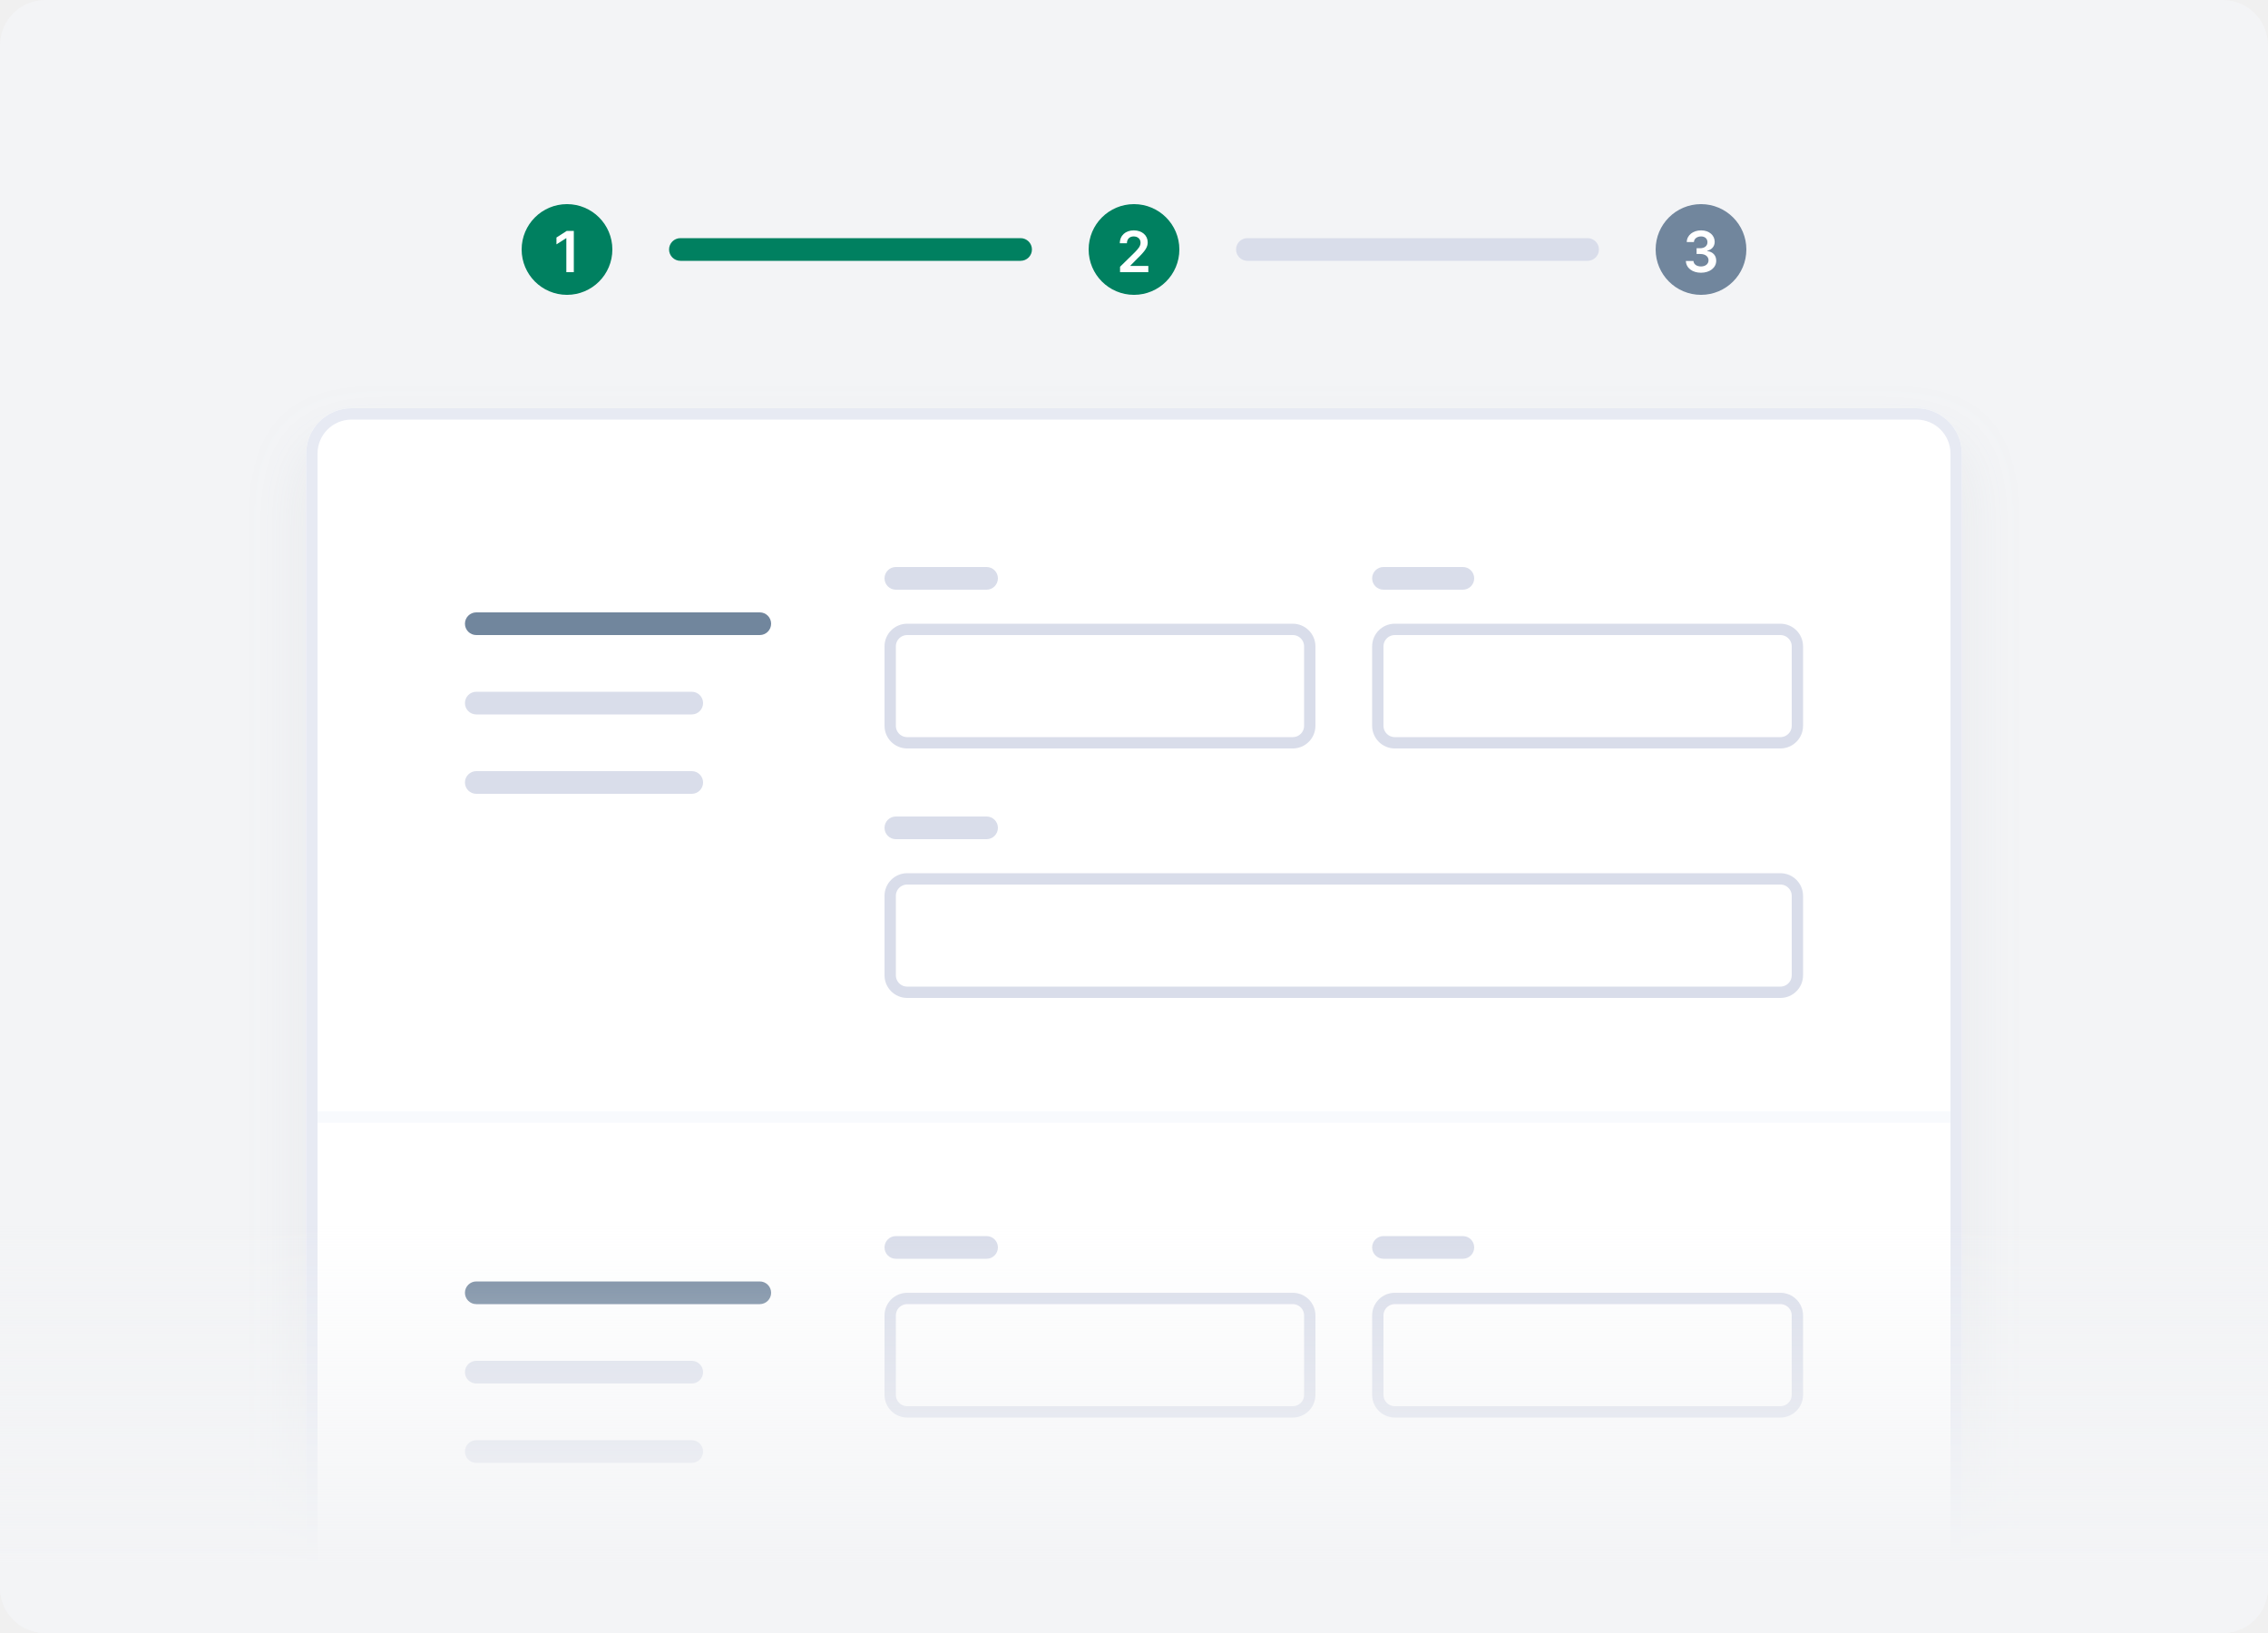
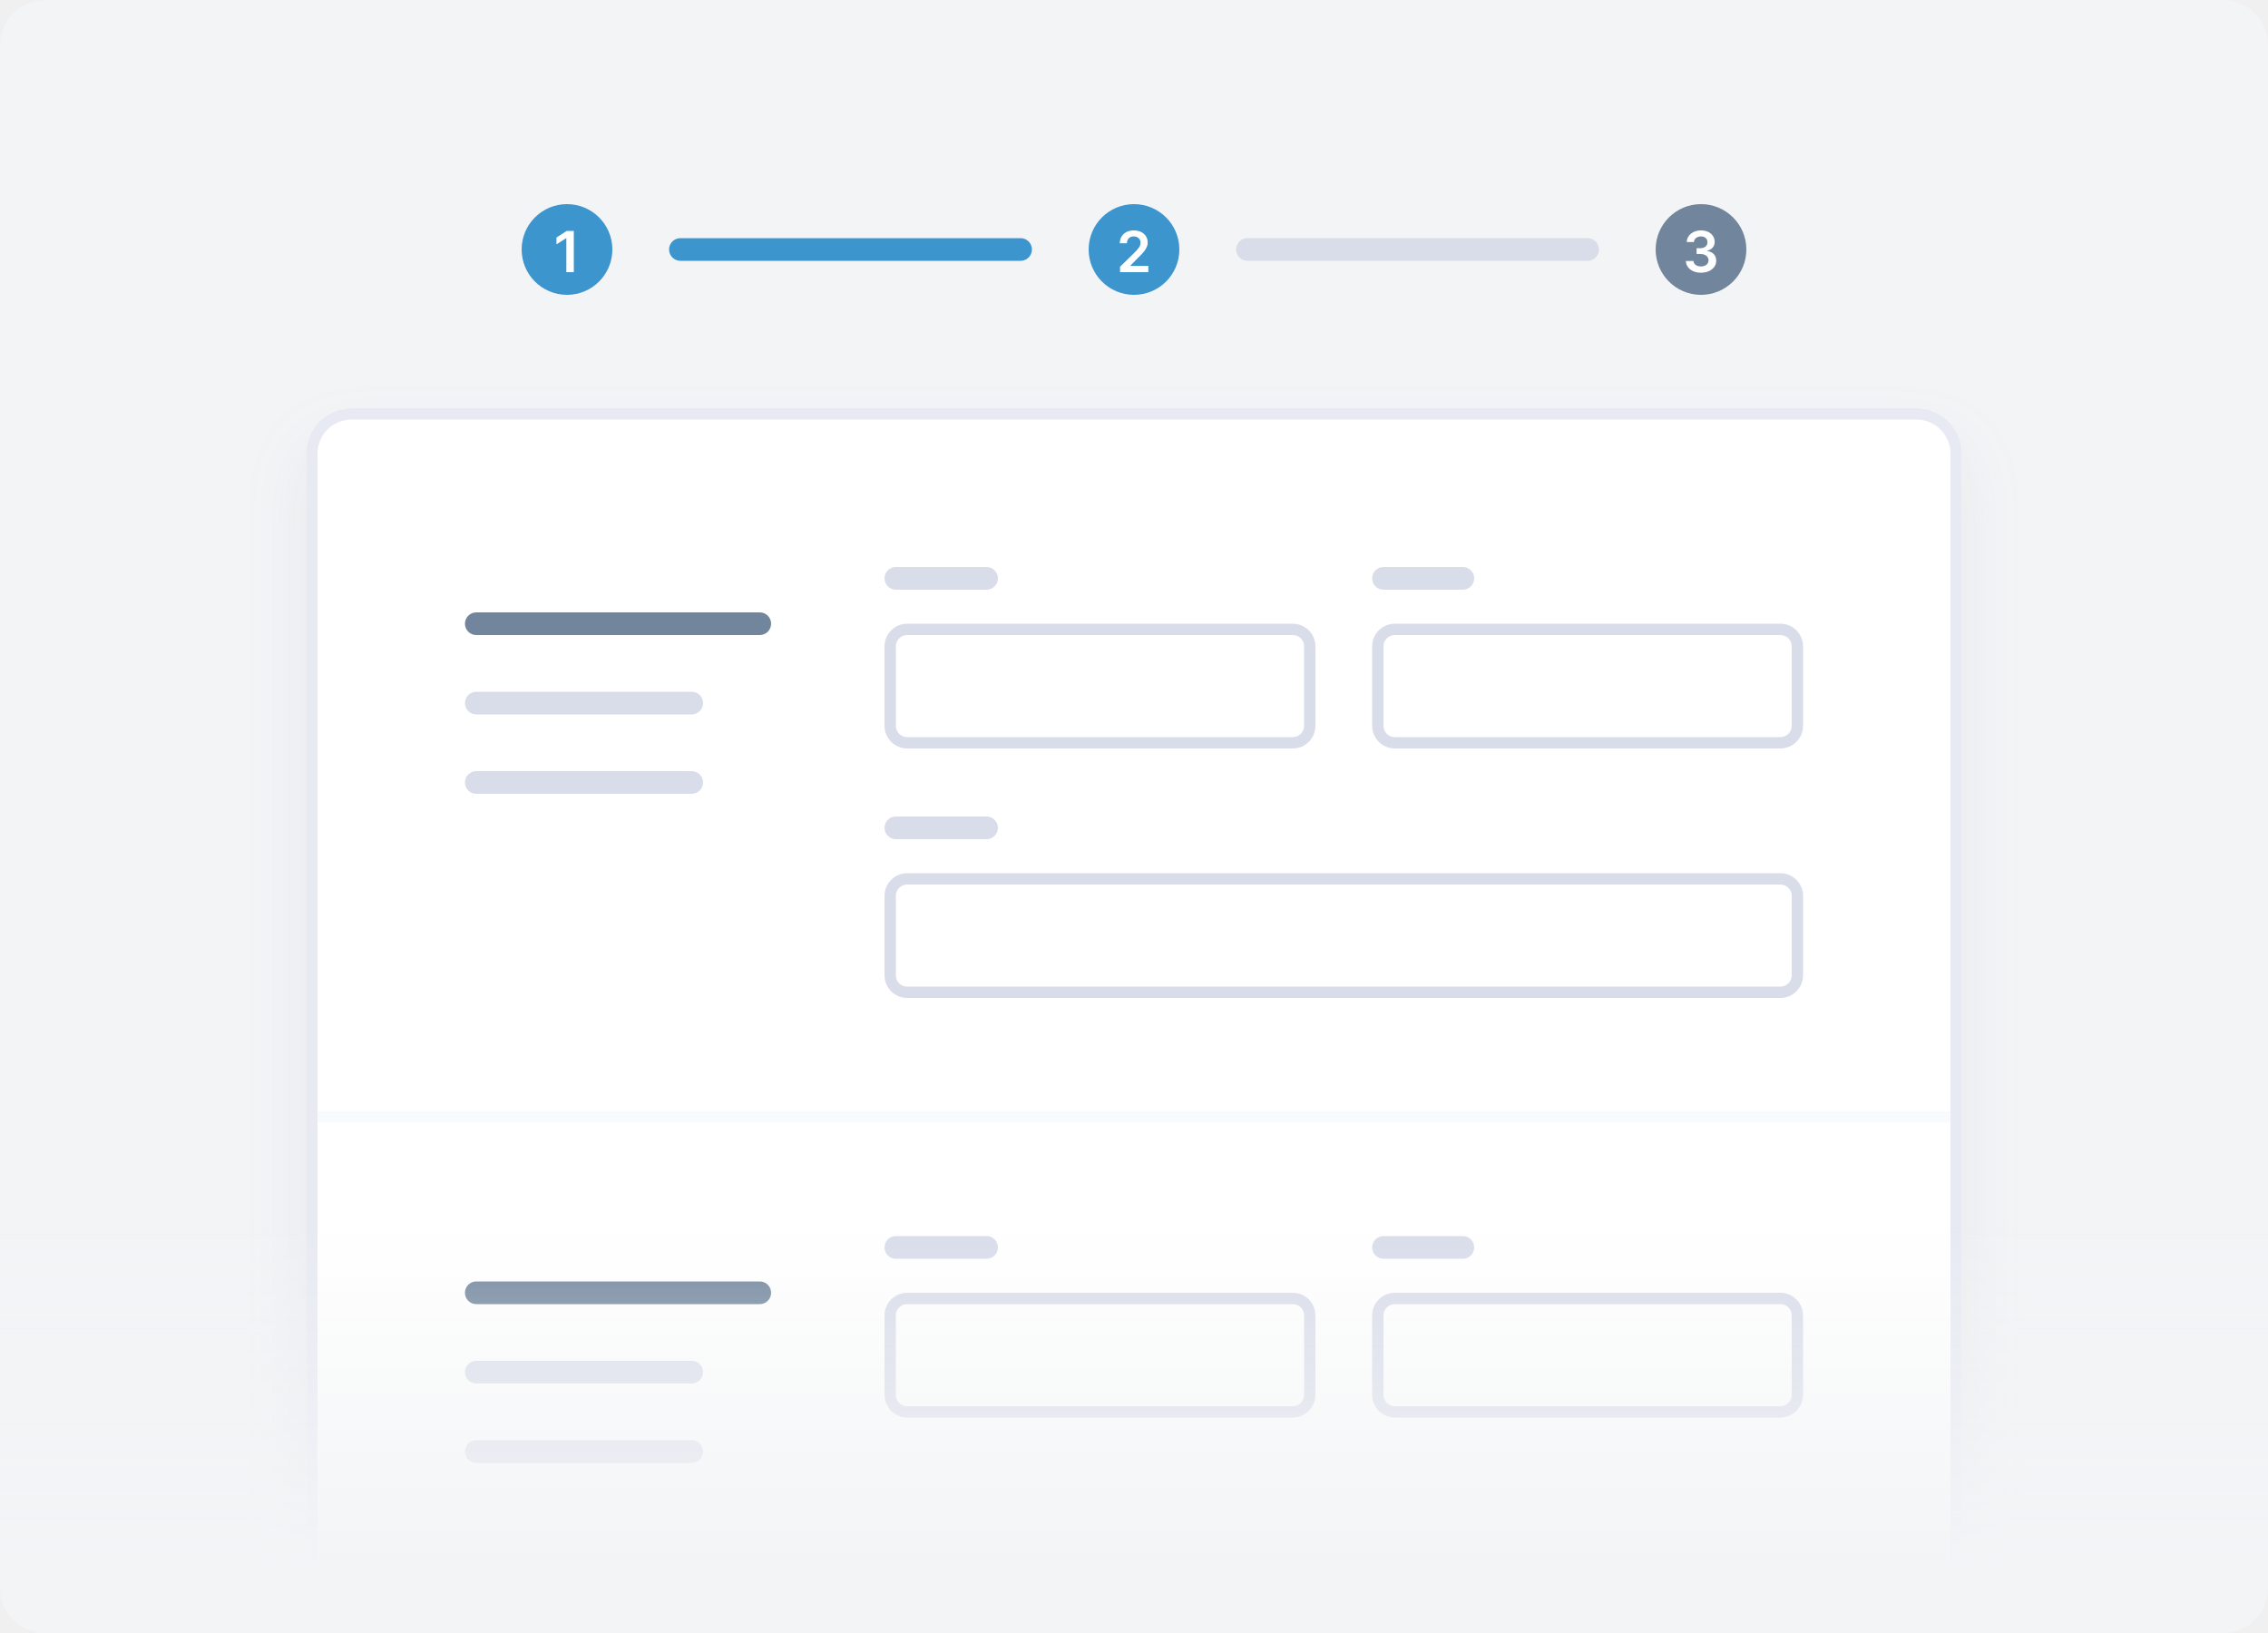
<svg xmlns="http://www.w3.org/2000/svg" width="200" height="144" viewBox="0 0 200 144" fill="none">
  <g clip-path="url(#clip0)">
    <path d="M196 0H4C1.791 0 0 1.791 0 4V140C0 142.209 1.791 144 4 144H196C198.209 144 200 142.209 200 140V4C200 1.791 198.209 0 196 0Z" fill="#F3F4F6" />
    <g filter="url(#filter0_d)">
      <path d="M27 40C27 37.791 28.791 36 31 36H169C171.209 36 173 37.791 173 40V144H27V40Z" fill="white" />
      <path d="M31 36.5H169C170.933 36.5 172.5 38.067 172.5 40V143.5H27.5V40C27.5 38.067 29.067 36.5 31 36.5Z" stroke="#E7EAF3" />
    </g>
    <rect x="78" y="50" width="10" height="2" rx="1" fill="#D9DDEA" />
    <rect x="78" y="72" width="10" height="2" rx="1" fill="#D9DDEA" />
    <rect x="121" y="50" width="9" height="2" rx="1" fill="#D9DDEA" />
    <rect x="78.5" y="55.5" width="37" height="10" rx="1.5" stroke="#D9DDEA" />
    <rect x="78.5" y="77.5" width="80" height="10" rx="1.5" stroke="#D9DDEA" />
    <rect x="121.5" y="55.5" width="37" height="10" rx="1.5" stroke="#D9DDEA" />
    <rect x="41" y="61" width="21" height="2" rx="1" fill="#D9DDEA" />
    <rect x="41" y="54" width="27" height="2" rx="1" fill="#71869D" />
    <rect x="41" y="68" width="21" height="2" rx="1" fill="#D9DDEA" />
    <rect x="78" y="109" width="10" height="2" rx="1" fill="#D9DDEA" />
    <rect x="121" y="109" width="9" height="2" rx="1" fill="#D9DDEA" />
    <rect x="78.5" y="114.5" width="37" height="10" rx="1.5" stroke="#D9DDEA" />
    <rect x="121.5" y="114.5" width="37" height="10" rx="1.5" stroke="#D9DDEA" />
    <rect x="41" y="120" width="21" height="2" rx="1" fill="#D9DDEA" />
    <rect x="41" y="113" width="27" height="2" rx="1" fill="#71869D" />
    <rect x="41" y="127" width="21" height="2" rx="1" fill="#D9DDEA" />
    <rect x="28" y="98" width="144" height="1" fill="#F8FAFD" />
    <path d="M0 104H200V140C200 142.209 198.209 144 196 144H4C1.791 144 0 142.209 0 140V104Z" fill="url(#paint0_linear)" />
-     <rect x="59" y="21" width="32" height="2" rx="1" fill="#008060" />
-     <circle cx="50" cy="22" r="4" fill="#008060" />
+     <rect x="59" y="21" width="32" height="2" rx="1" fill="#3D95CE" />
+     <circle cx="50" cy="22" r="4" fill="#3D95CE" />
    <rect x="109" y="21" width="32" height="2" rx="1" fill="#D9DDEA" />
-     <circle cx="100" cy="22" r="4" fill="#008060" />
+     <circle cx="100" cy="22" r="4" fill="#3D95CE" />
    <circle cx="150" cy="22" r="4" fill="#71869D" />
    <path d="M50.601 20.364H49.974L49.071 20.944V21.548L49.921 21.005H49.942V24H50.601V20.364Z" fill="white" />
    <path d="M98.77 24H101.263V23.45H99.68V23.425L100.306 22.787C101.013 22.109 101.208 21.779 101.208 21.369C101.208 20.76 100.713 20.314 99.981 20.314C99.26 20.314 98.749 20.761 98.749 21.452H99.376C99.376 21.081 99.61 20.848 99.972 20.848C100.319 20.848 100.576 21.06 100.576 21.402C100.576 21.706 100.392 21.923 100.033 22.287L98.77 23.524V24Z" fill="white" />
    <path d="M150 24.05C150.777 24.05 151.344 23.604 151.342 22.99C151.344 22.535 151.06 22.209 150.55 22.136V22.107C150.944 22.022 151.209 21.729 151.207 21.321C151.209 20.767 150.737 20.314 150.01 20.314C149.304 20.314 148.757 20.735 148.743 21.344H149.377C149.387 21.038 149.671 20.848 150.007 20.848C150.346 20.848 150.572 21.054 150.57 21.36C150.572 21.678 150.309 21.889 149.932 21.889H149.611V22.397H149.932C150.392 22.397 150.666 22.628 150.664 22.956C150.666 23.277 150.387 23.497 149.998 23.497C149.632 23.497 149.35 23.308 149.334 23.011H148.666C148.684 23.625 149.233 24.05 150 24.05Z" fill="white" />
  </g>
  <defs>
    <filter id="filter0_d" x="22" y="34" width="156" height="118" filterUnits="userSpaceOnUse" color-interpolation-filters="sRGB">
      <feFlood flood-opacity="0" result="BackgroundImageFix" />
      <feColorMatrix in="SourceAlpha" type="matrix" values="0 0 0 0 0 0 0 0 0 0 0 0 0 0 0 0 0 0 127 0" />
      <feOffset dy="3" />
      <feGaussianBlur stdDeviation="2.5" />
      <feColorMatrix type="matrix" values="0 0 0 0 0.549 0 0 0 0 0.596 0 0 0 0 0.643 0 0 0 0.125 0" />
      <feBlend mode="normal" in2="BackgroundImageFix" result="effect1_dropShadow" />
      <feBlend mode="normal" in="SourceGraphic" in2="effect1_dropShadow" result="shape" />
    </filter>
    <linearGradient id="paint0_linear" x1="100" y1="154" x2="100" y2="92.5" gradientUnits="userSpaceOnUse">
      <stop offset="0.256" stop-color="#F3F4F6" />
      <stop offset="0.749" stop-color="#F3F4F6" stop-opacity="0" />
    </linearGradient>
    <clipPath id="clip0">
      <rect width="200" height="144" fill="white" />
    </clipPath>
  </defs>
</svg>
